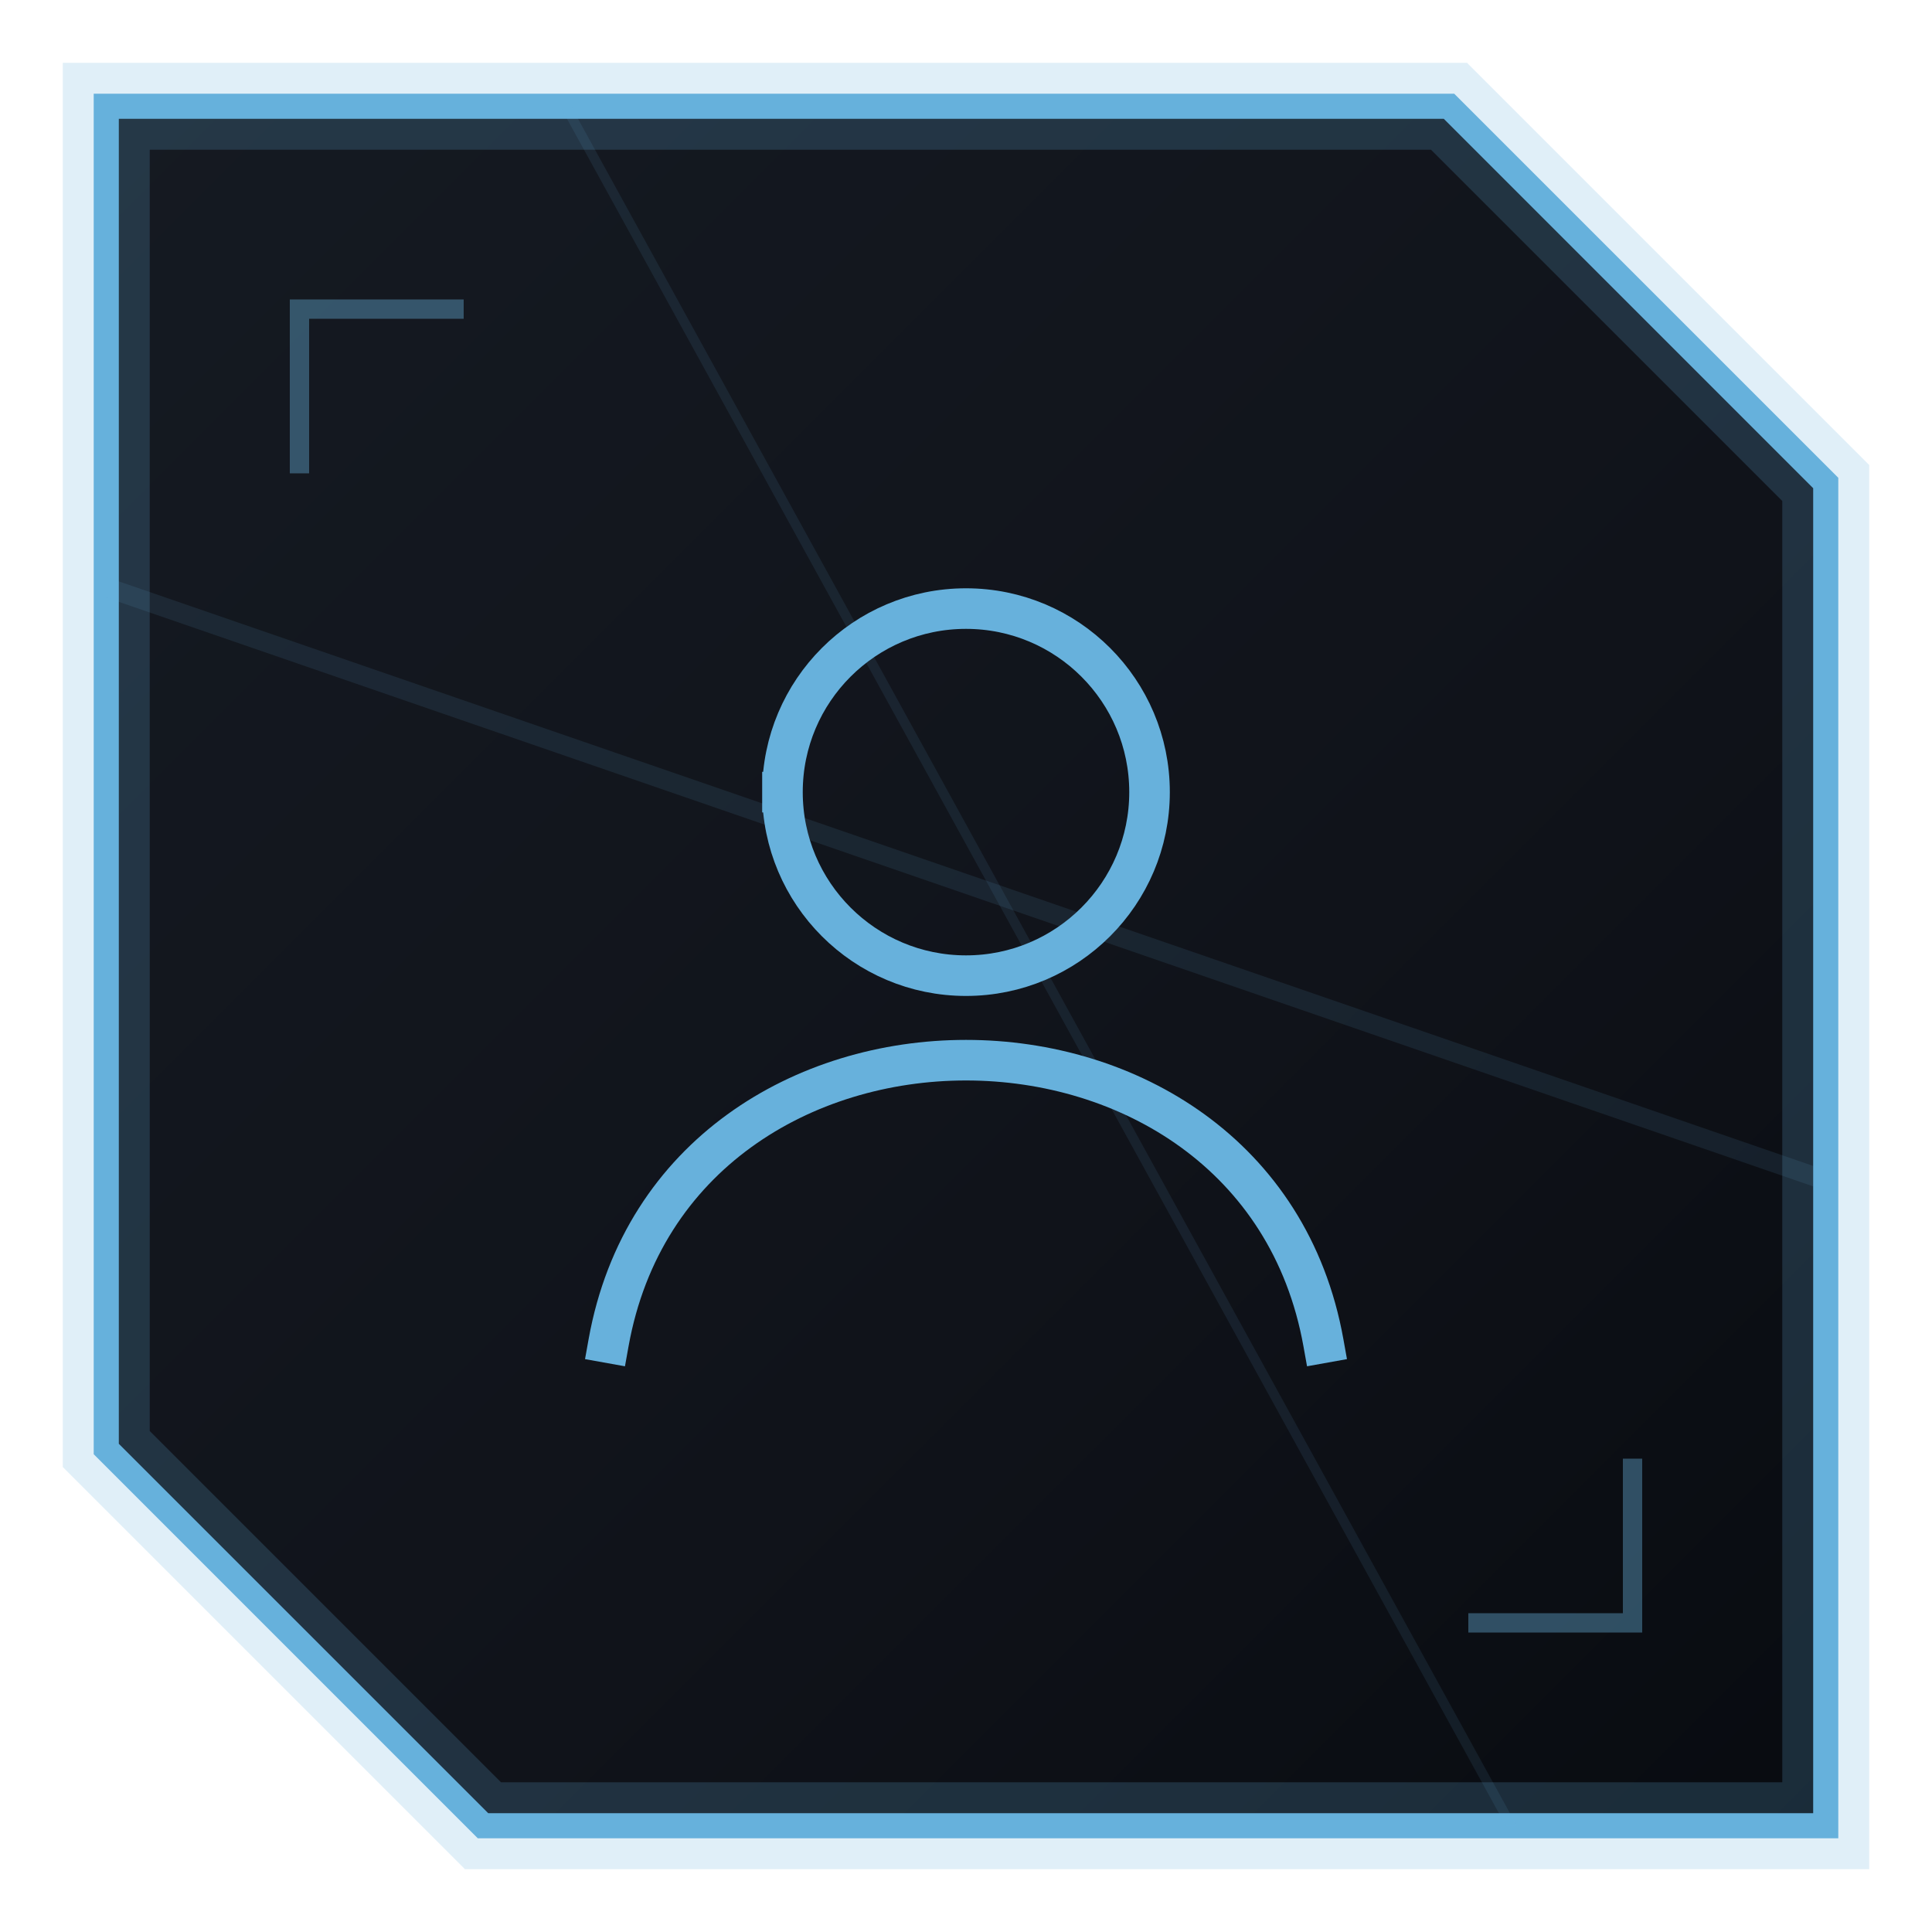
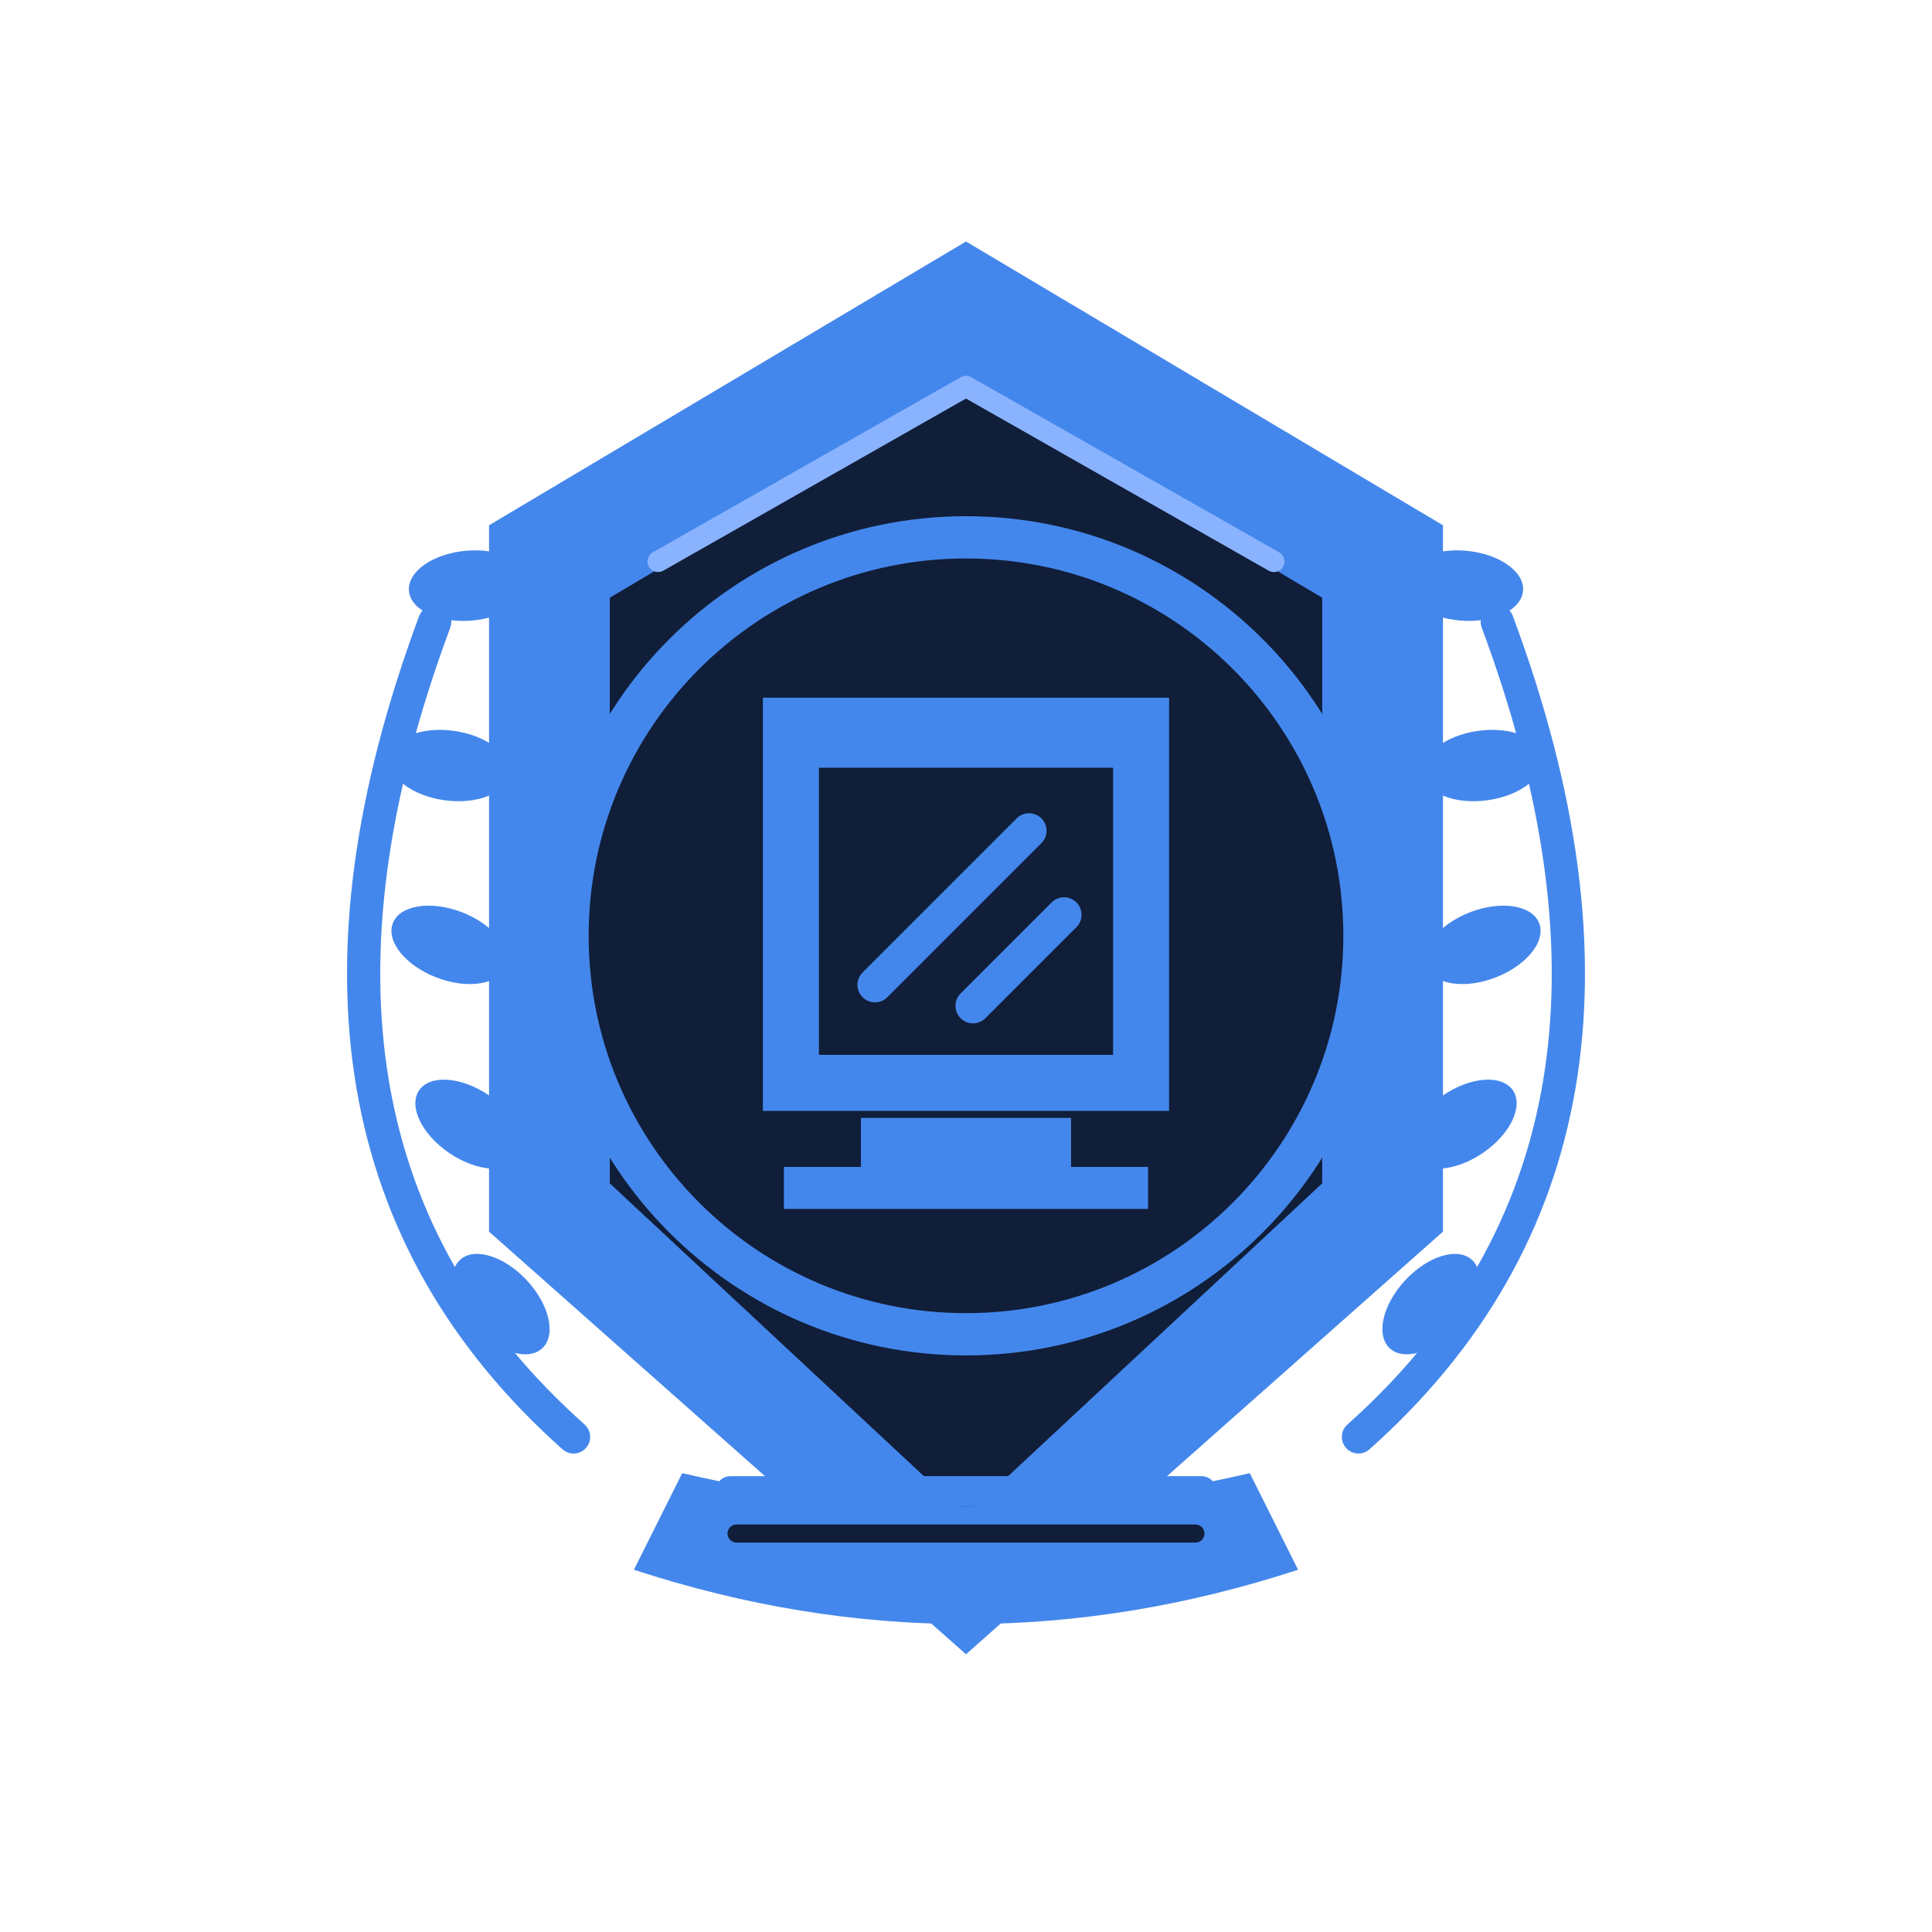
- <svg xmlns="http://www.w3.org/2000/svg" viewBox="0 0 200 200" width="200" height="200">
-   <defs>
-     <linearGradient id="holo" x1="0" y1="0" x2="1" y2="1">
-       <stop stop-color="#8fd1d7" />
-       <stop offset=".35" stop-color="#ac89ce" />
-       <stop offset=".7" stop-color="#e2a5ac" />
-       <stop offset="1" stop-color="#e4c380" />
-     </linearGradient>
-     <linearGradient id="stone" x1="0" y1="0" x2="1" y2="1">
-       <stop stop-color="#151a22" />
-       <stop offset=".6" stop-color="#10131a" />
-       <stop offset="1" stop-color="#080b10" />
-     </linearGradient>
-     <clipPath id="cut">
-       <path d="M11 11H150L189 50V189H50L11 150Z" />
-     </clipPath>
-   </defs>
-   <path d="M11 11H150L189 50V189H50L11 150Z" fill="url(#stone)" stroke="#67b1dc" stroke-width="2.6" />
-   <path d="M11 11H150L189 50V189H50L11 150Z" fill="none" stroke="#67b1dc" stroke-opacity=".2" stroke-width="9" />
-   <g clip-path="url(#cut)">
-     <path d="M0 57L200 126" stroke="#67b1dc" stroke-opacity=".11" stroke-width="2" />
-     <path d="M47 -10L168 210" stroke="#67b1dc" stroke-opacity=".10" stroke-width="1" />
+ <svg xmlns="http://www.w3.org/2000/svg" width="320" height="320" viewBox="0 0 320 320">
+   <g stroke-linejoin="round" stroke-linecap="round">
+     <path d="M160 40L239 87V204L160 274L81 204V87Z" fill="#4487ec" />
+     <path d="M160 64L219 99V196L160 251L101 196V99Z" fill="#101e39" />
+     <path d="M99 95L160 52L221 95" stroke="#4487ec" stroke-width="8" fill="none" />
+     <path d="M109 93L160 64L211 93" fill="none" stroke="#8ab3ff" stroke-width="3.5" />
+     <path d="M121 247H199" stroke="#4487ec" stroke-width="5" />
+     <path d="M95 238Q40 189 72 103" stroke="#4487ec" stroke-width="5.5" fill="none" />
+     <ellipse cx="83.0" cy="216.0" rx="10" ry="5.8" fill="#4487ec" transform="rotate(47 83.0 216.0)" />
+     <ellipse cx="77.7" cy="186.2" rx="10" ry="5.8" fill="#4487ec" transform="rotate(34 77.7 186.2)" />
+     <ellipse cx="74.4" cy="156.5" rx="10" ry="5.8" fill="#4487ec" transform="rotate(21 74.4 156.5)" />
+     <ellipse cx="74.4" cy="126.8" rx="10" ry="5.8" fill="#4487ec" transform="rotate(8 74.4 126.8)" />
+     <ellipse cx="77.7" cy="97.0" rx="10" ry="5.8" fill="#4487ec" transform="rotate(-5 77.7 97.0)" />
+     <path d="M225 238Q280 189 248 103" stroke="#4487ec" stroke-width="5.5" fill="none" />
+     <ellipse cx="237.0" cy="216.0" rx="10" ry="5.8" fill="#4487ec" transform="rotate(-47 237.0 216.0)" />
+     <ellipse cx="242.3" cy="186.2" rx="10" ry="5.8" fill="#4487ec" transform="rotate(-34 242.3 186.2)" />
+     <ellipse cx="245.6" cy="156.5" rx="10" ry="5.8" fill="#4487ec" transform="rotate(-21 245.6 156.5)" />
+     <ellipse cx="245.6" cy="126.8" rx="10" ry="5.8" fill="#4487ec" transform="rotate(-8 245.6 126.8)" />
+     <ellipse cx="242.3" cy="97.0" rx="10" ry="5.8" fill="#4487ec" transform="rotate(5 242.3 97.0)" />
+     <circle cx="160" cy="155" r="66" fill="#101e39" stroke="#4487ec" stroke-width="7" />
+     <g transform="translate(160 155) scale(1.16)">
+       <path d="M-29-34H29V25H-29Z M-15 26H15V33H-15Z M-26 33H26V39H-26Z" fill="#4487ec" />
+       <path d="M-21-24H21V17H-21Z" fill="#101e39" />
+       <path d="M-13 7L9-15 M1 10L14-3" stroke="#4487ec" stroke-width="5" />
+     </g>
+     <path d="M113 244Q160 255 207 244L215 260Q160 278 105 260Z" fill="#4487ec" />
+     <path d="M122 254H198" stroke="#101e39" stroke-width="3" />
  </g>
-   <g transform="translate(100 100)" fill="none" stroke="#67b1dc" stroke-width="4.2" stroke-linecap="square" stroke-linejoin="miter">
-     <path d="M-19 -18A19 19 0 1 0 19 -18A19 19 0 1 0 -19 -18 M-37 39C-30 0 30 0 37 39" />
-   </g>
-   <path d="M31 49V32H48 M152 168H169V151" fill="none" stroke="#67b1dc" stroke-opacity=".4" stroke-width="2" />
</svg>
